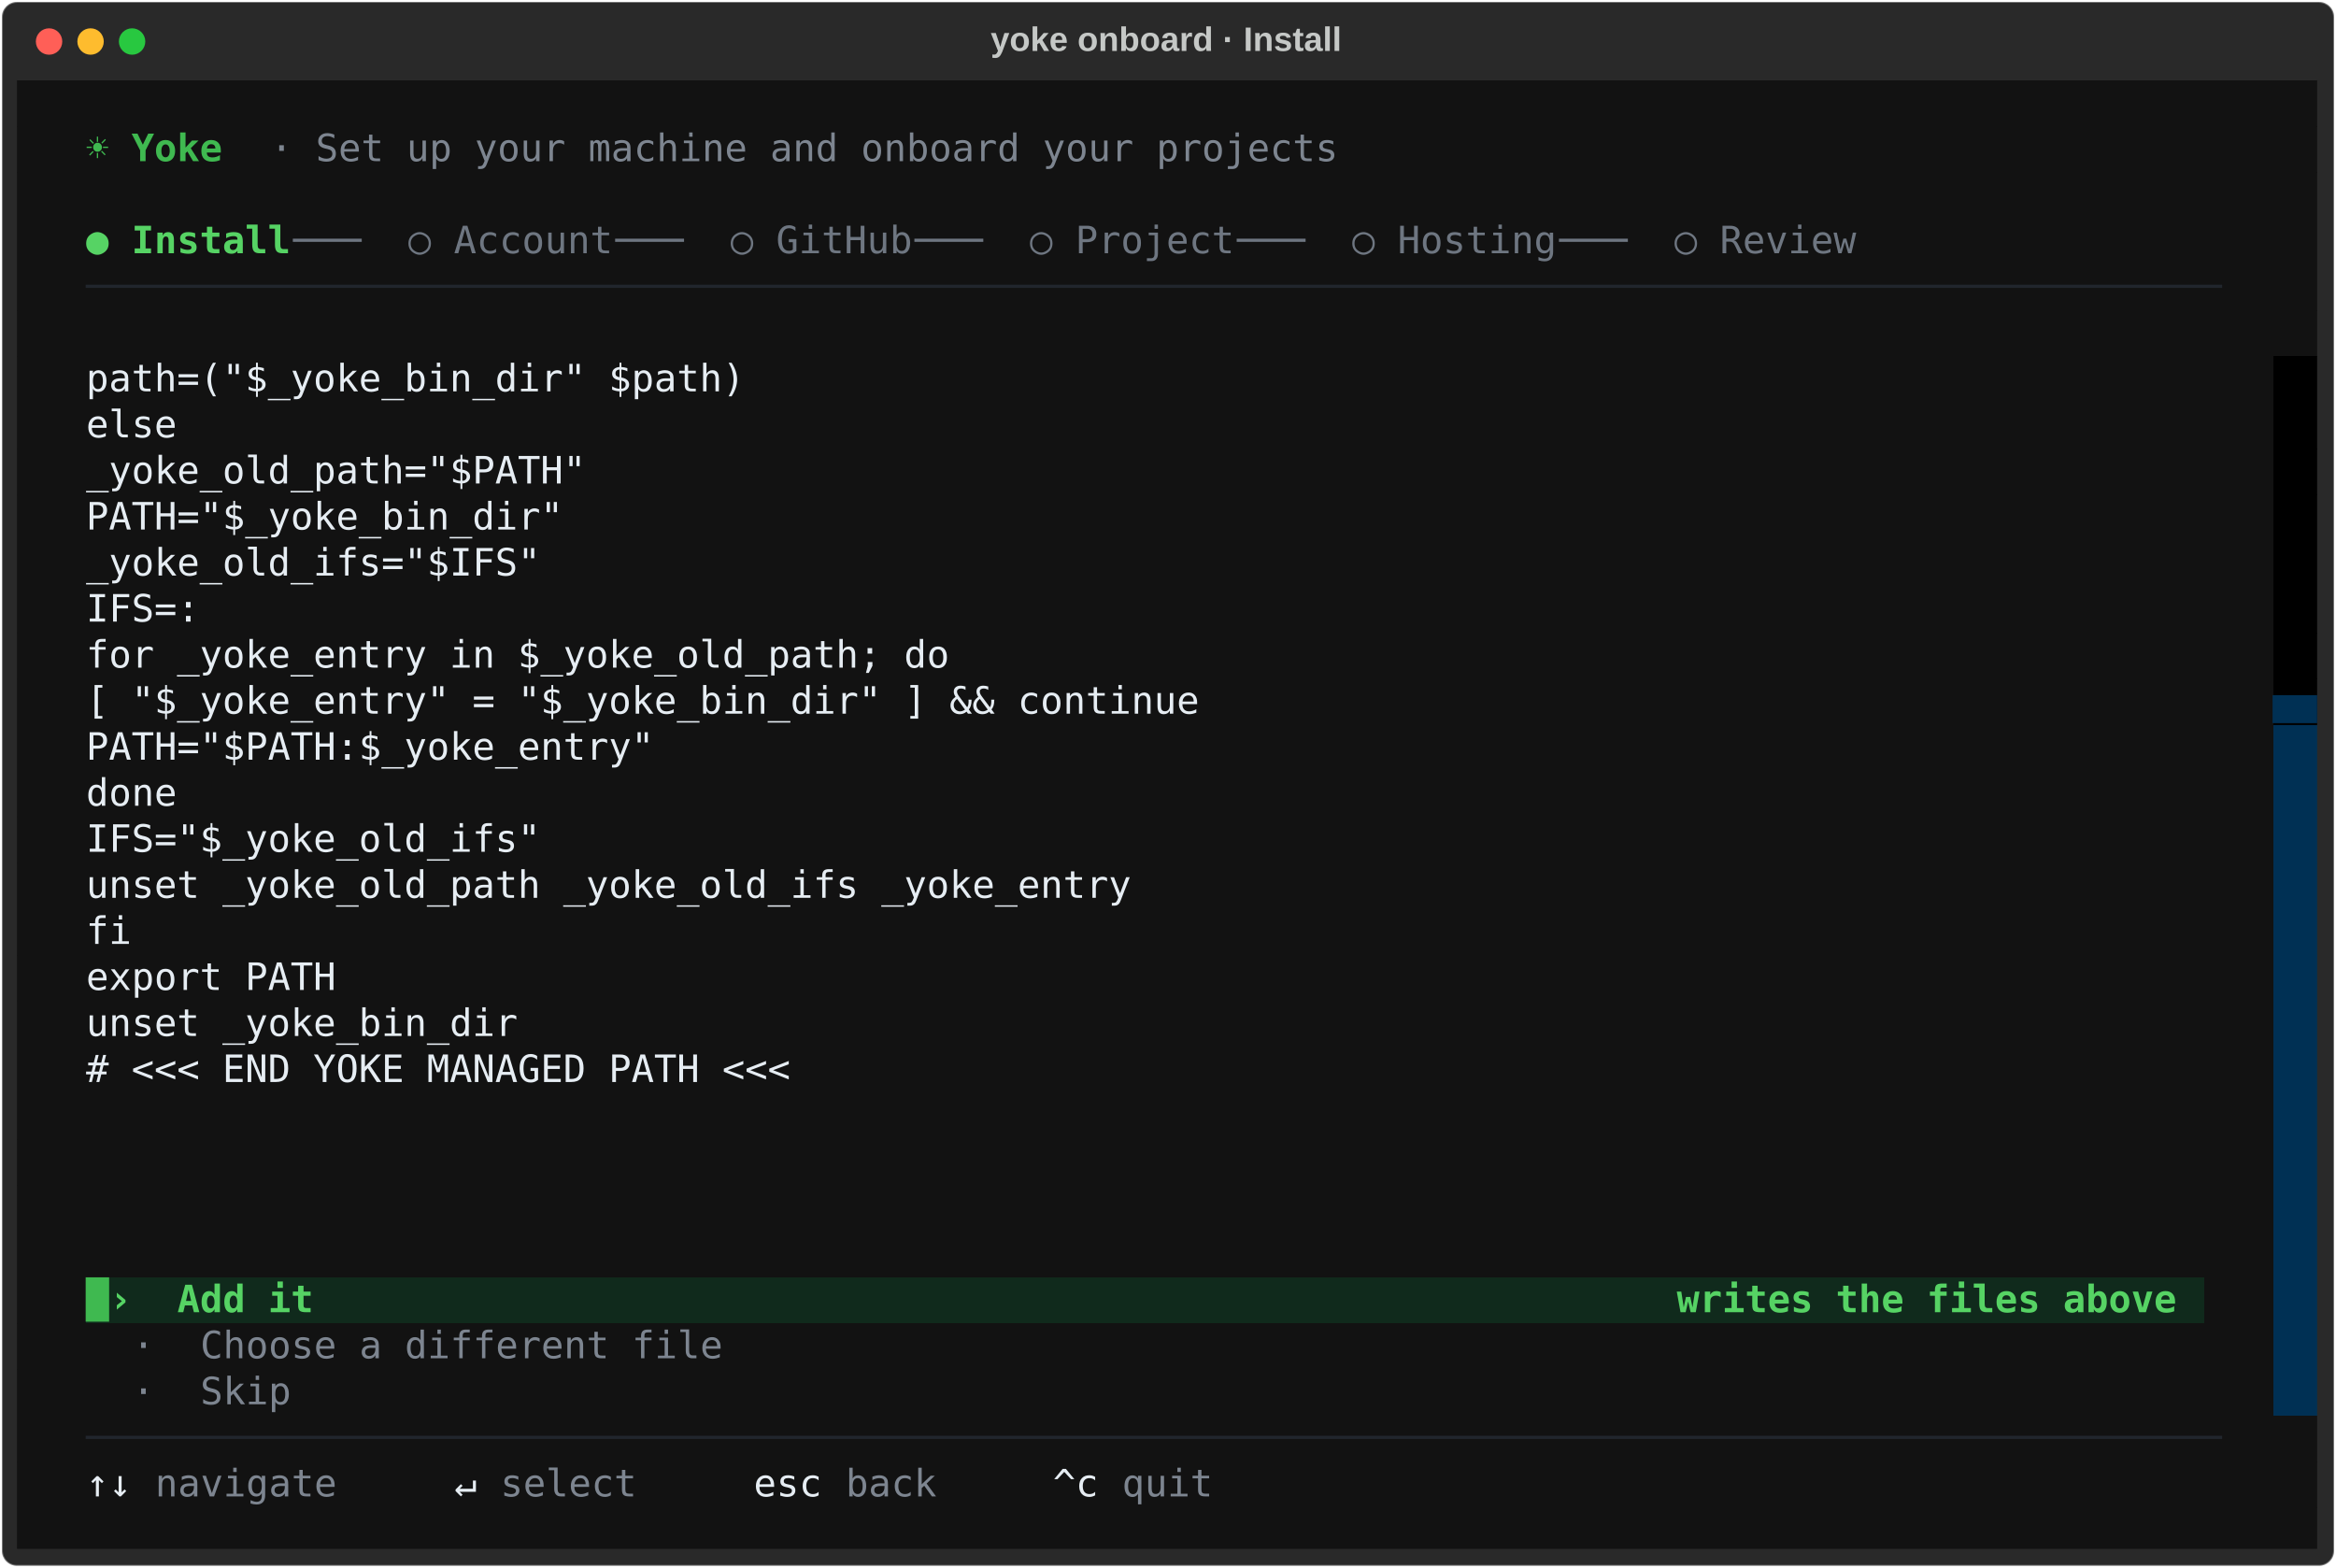
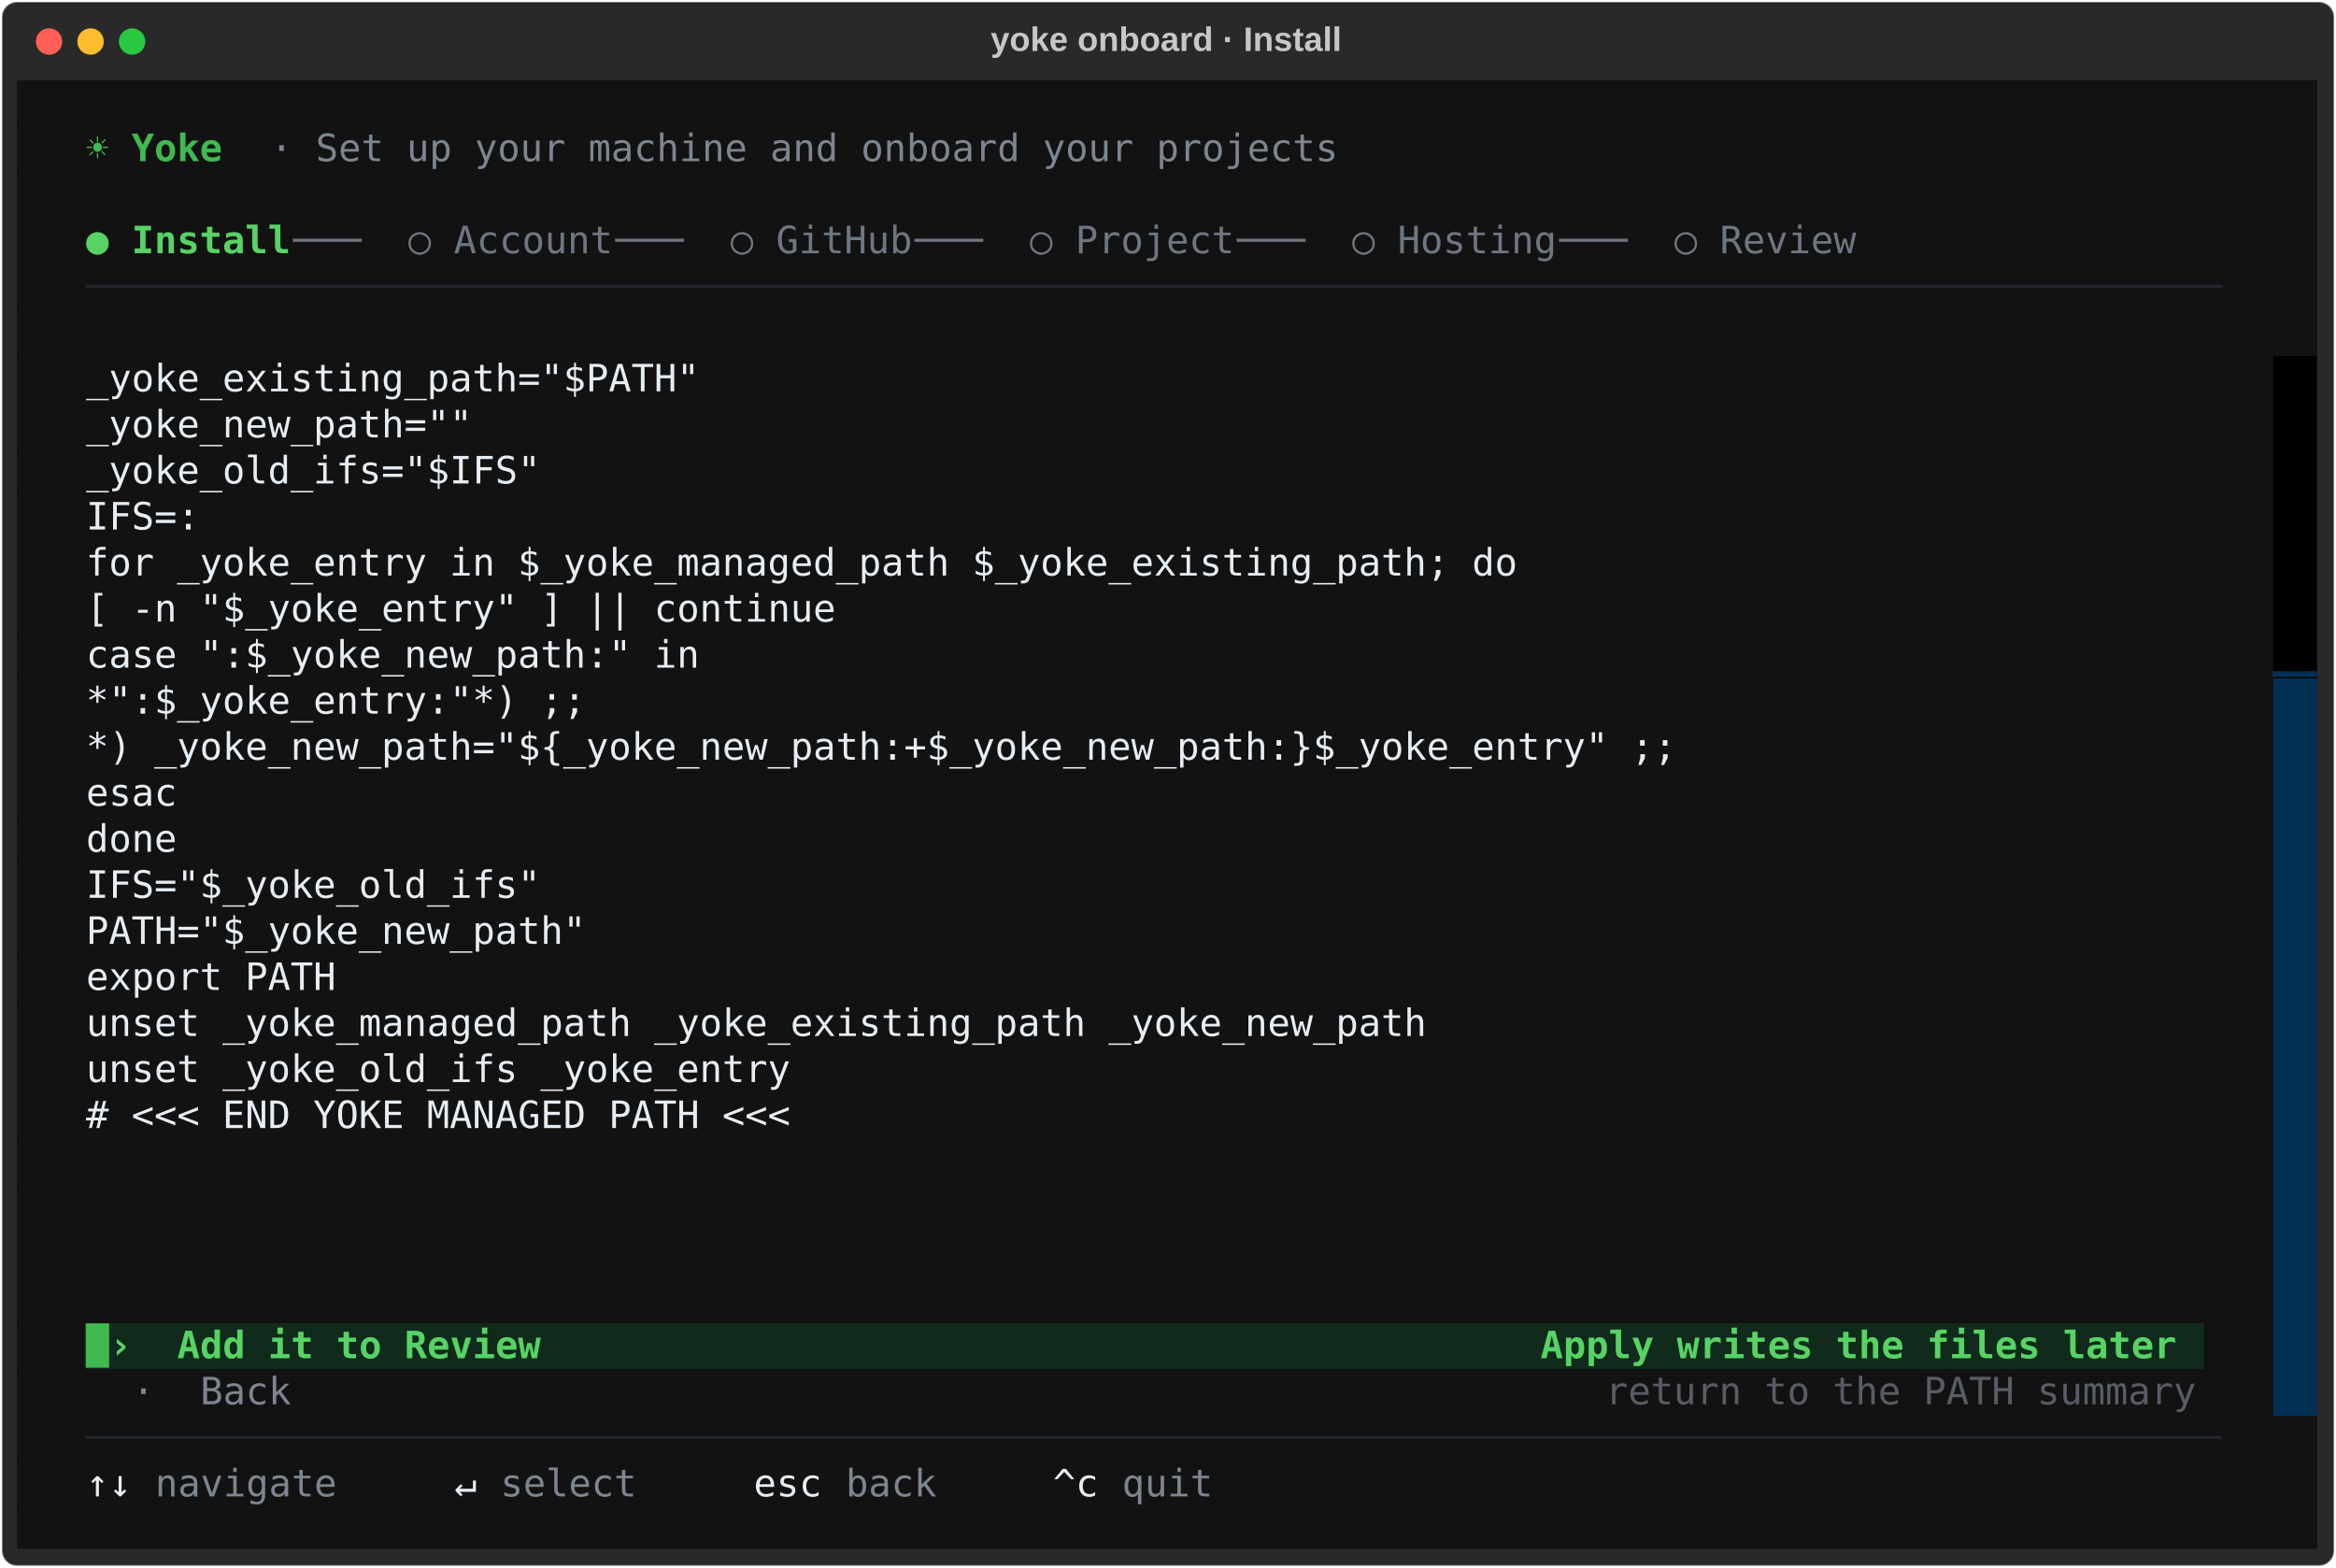
<svg xmlns="http://www.w3.org/2000/svg" class="rich-terminal" viewBox="0 0 1238 830.8">
  <style>

    @font-face {
        font-family: "Fira Code";
        src: local("FiraCode-Regular"),
                url("https://cdnjs.cloudflare.com/ajax/libs/firacode/{{VERSION}}/woff2/FiraCode-Regular.woff2") format("woff2"),
                url("https://cdnjs.cloudflare.com/ajax/libs/firacode/{{VERSION}}/woff/FiraCode-Regular.woff") format("woff");
        font-style: normal;
        font-weight: 400;
    }
    @font-face {
        font-family: "Fira Code";
        src: local("FiraCode-Bold"),
                url("https://cdnjs.cloudflare.com/ajax/libs/firacode/{{VERSION}}/woff2/FiraCode-Bold.woff2") format("woff2"),
                url("https://cdnjs.cloudflare.com/ajax/libs/firacode/{{VERSION}}/woff/FiraCode-Bold.woff") format("woff");
        font-style: bold;
        font-weight: 700;
    }

    .terminal-YOKE-matrix {
        font-family: Fira Code, monospace;
        font-size: 20px;
        line-height: 24.4px;
        font-variant-east-asian: full-width;
    }

    .terminal-YOKE-title {
        font-size: 18px;
        font-weight: bold;
        font-family: arial;
    }

.terminal-YOKE-r2 { fill: #3fb950;font-weight: bold }
.terminal-YOKE-r3 { fill: #e6edf3 }
.terminal-YOKE-r4 { fill: #7d8590 }
.terminal-YOKE-r5 { fill: #56d364;font-weight: bold }
.terminal-YOKE-r6 { fill: #6e7681 }
.terminal-YOKE-r7 { fill: #21262d }
.terminal-YOKE-r8 { fill: #003054 }
.terminal-YOKE-r11 { fill: #3fb950 }
+ .terminal-YOKE-r13 { fill: #585d65 }
    </style>
  <defs>
    <clipPath id="terminal-YOKE-clip-terminal">
      <rect x="0" y="0" width="1219.0" height="779.8" />
    </clipPath>
    <clipPath id="terminal-YOKE-line-0">
      <rect x="0" y="1.5" width="1220" height="24.65" />
    </clipPath>
    <clipPath id="terminal-YOKE-line-1">
      <rect x="0" y="25.9" width="1220" height="24.65" />
    </clipPath>
    <clipPath id="terminal-YOKE-line-2">
      <rect x="0" y="50.3" width="1220" height="24.65" />
    </clipPath>
    <clipPath id="terminal-YOKE-line-3">
      <rect x="0" y="74.7" width="1220" height="24.65" />
    </clipPath>
    <clipPath id="terminal-YOKE-line-4">
      <rect x="0" y="99.1" width="1220" height="24.65" />
    </clipPath>
    <clipPath id="terminal-YOKE-line-5">
      <rect x="0" y="123.5" width="1220" height="24.65" />
    </clipPath>
    <clipPath id="terminal-YOKE-line-6">
      <rect x="0" y="147.9" width="1220" height="24.65" />
    </clipPath>
    <clipPath id="terminal-YOKE-line-7">
      <rect x="0" y="172.3" width="1220" height="24.65" />
    </clipPath>
    <clipPath id="terminal-YOKE-line-8">
      <rect x="0" y="196.7" width="1220" height="24.65" />
    </clipPath>
    <clipPath id="terminal-YOKE-line-9">
      <rect x="0" y="221.1" width="1220" height="24.65" />
    </clipPath>
    <clipPath id="terminal-YOKE-line-10">
      <rect x="0" y="245.5" width="1220" height="24.65" />
    </clipPath>
    <clipPath id="terminal-YOKE-line-11">
      <rect x="0" y="269.9" width="1220" height="24.65" />
    </clipPath>
    <clipPath id="terminal-YOKE-line-12">
      <rect x="0" y="294.3" width="1220" height="24.65" />
    </clipPath>
    <clipPath id="terminal-YOKE-line-13">
      <rect x="0" y="318.7" width="1220" height="24.65" />
    </clipPath>
    <clipPath id="terminal-YOKE-line-14">
      <rect x="0" y="343.1" width="1220" height="24.65" />
    </clipPath>
    <clipPath id="terminal-YOKE-line-15">
      <rect x="0" y="367.5" width="1220" height="24.65" />
    </clipPath>
    <clipPath id="terminal-YOKE-line-16">
      <rect x="0" y="391.9" width="1220" height="24.65" />
    </clipPath>
    <clipPath id="terminal-YOKE-line-17">
      <rect x="0" y="416.3" width="1220" height="24.65" />
    </clipPath>
    <clipPath id="terminal-YOKE-line-18">
      <rect x="0" y="440.7" width="1220" height="24.65" />
    </clipPath>
    <clipPath id="terminal-YOKE-line-19">
      <rect x="0" y="465.1" width="1220" height="24.65" />
    </clipPath>
    <clipPath id="terminal-YOKE-line-20">
      <rect x="0" y="489.5" width="1220" height="24.65" />
    </clipPath>
    <clipPath id="terminal-YOKE-line-21">
      <rect x="0" y="513.9" width="1220" height="24.65" />
    </clipPath>
    <clipPath id="terminal-YOKE-line-22">
      <rect x="0" y="538.3" width="1220" height="24.65" />
    </clipPath>
    <clipPath id="terminal-YOKE-line-23">
      <rect x="0" y="562.7" width="1220" height="24.65" />
    </clipPath>
    <clipPath id="terminal-YOKE-line-24">
      <rect x="0" y="587.1" width="1220" height="24.65" />
    </clipPath>
    <clipPath id="terminal-YOKE-line-25">
      <rect x="0" y="611.5" width="1220" height="24.65" />
    </clipPath>
    <clipPath id="terminal-YOKE-line-26">
      <rect x="0" y="635.9" width="1220" height="24.65" />
    </clipPath>
    <clipPath id="terminal-YOKE-line-27">
      <rect x="0" y="660.3" width="1220" height="24.65" />
    </clipPath>
    <clipPath id="terminal-YOKE-line-28">
      <rect x="0" y="684.7" width="1220" height="24.65" />
    </clipPath>
    <clipPath id="terminal-YOKE-line-29">
      <rect x="0" y="709.1" width="1220" height="24.65" />
    </clipPath>
    <clipPath id="terminal-YOKE-line-30">
      <rect x="0" y="733.5" width="1220" height="24.65" />
    </clipPath>
  </defs>
  <rect fill="#292929" stroke="rgba(255,255,255,0.35)" stroke-width="1" x="1" y="1" width="1236" height="828.8" rx="8" />
  <text class="terminal-YOKE-title" fill="#c5c8c6" text-anchor="middle" x="618" y="27">yoke onboard · Install</text>
  <g transform="translate(26,22)">
    <circle cx="0" cy="0" r="7" fill="#ff5f57" />
    <circle cx="22" cy="0" r="7" fill="#febc2e" />
    <circle cx="44" cy="0" r="7" fill="#28c840" />
  </g>
  <g transform="translate(9, 41)" clip-path="url(#terminal-YOKE-clip-terminal)">
    <rect fill="#121212" x="0" y="1.5" width="1220" height="24.65" shape-rendering="crispEdges" />
    <rect fill="#121212" x="0" y="25.9" width="36.6" height="24.65" shape-rendering="crispEdges" />
    <rect fill="#121212" x="36.6" y="25.9" width="73.2" height="24.65" shape-rendering="crispEdges" />
    <rect fill="#121212" x="109.8" y="25.9" width="24.4" height="24.65" shape-rendering="crispEdges" />
    <rect fill="#121212" x="134.2" y="25.9" width="573.4" height="24.65" shape-rendering="crispEdges" />
    <rect fill="#121212" x="707.6" y="25.9" width="512.4" height="24.65" shape-rendering="crispEdges" />
    <rect fill="#121212" x="0" y="50.3" width="1220" height="24.65" shape-rendering="crispEdges" />
    <rect fill="#121212" x="0" y="74.7" width="36.6" height="24.65" shape-rendering="crispEdges" />
    <rect fill="#121212" x="36.6" y="74.7" width="109.8" height="24.65" shape-rendering="crispEdges" />
    <rect fill="#121212" x="146.4" y="74.7" width="61" height="24.65" shape-rendering="crispEdges" />
    <rect fill="#121212" x="207.4" y="74.7" width="109.8" height="24.65" shape-rendering="crispEdges" />
    <rect fill="#121212" x="317.2" y="74.7" width="61" height="24.65" shape-rendering="crispEdges" />
    <rect fill="#121212" x="378.2" y="74.7" width="97.6" height="24.65" shape-rendering="crispEdges" />
    <rect fill="#121212" x="475.8" y="74.7" width="61" height="24.65" shape-rendering="crispEdges" />
    <rect fill="#121212" x="536.8" y="74.7" width="109.8" height="24.65" shape-rendering="crispEdges" />
    <rect fill="#121212" x="646.6" y="74.7" width="61" height="24.65" shape-rendering="crispEdges" />
    <rect fill="#121212" x="707.6" y="74.7" width="109.8" height="24.65" shape-rendering="crispEdges" />
    <rect fill="#121212" x="817.4" y="74.7" width="61" height="24.65" shape-rendering="crispEdges" />
    <rect fill="#121212" x="878.4" y="74.7" width="97.6" height="24.65" shape-rendering="crispEdges" />
    <rect fill="#121212" x="976" y="74.7" width="244" height="24.65" shape-rendering="crispEdges" />
    <rect fill="#121212" x="0" y="99.1" width="36.6" height="24.65" shape-rendering="crispEdges" />
    <rect fill="#121212" x="36.6" y="99.1" width="1146.8" height="24.65" shape-rendering="crispEdges" />
    <rect fill="#121212" x="1183.4" y="99.1" width="36.6" height="24.65" shape-rendering="crispEdges" />
    <rect fill="#121212" x="0" y="123.5" width="1220" height="24.65" shape-rendering="crispEdges" />
    <rect fill="#121212" x="0" y="147.9" width="36.6" height="24.65" shape-rendering="crispEdges" />
-     <rect fill="#121212" x="36.6" y="147.9" width="402.6" height="24.65" shape-rendering="crispEdges" />
-     <rect fill="#121212" x="439.2" y="147.9" width="756.4" height="24.65" shape-rendering="crispEdges" />
+     <rect fill="#121212" x="36.6" y="147.9" width="353.8" height="24.65" shape-rendering="crispEdges" />
+     <rect fill="#121212" x="390.4" y="147.9" width="805.2" height="24.65" shape-rendering="crispEdges" />
    <rect fill="#000000" x="1195.6" y="147.9" width="24.4" height="24.65" shape-rendering="crispEdges" />
    <rect fill="#121212" x="0" y="172.3" width="36.6" height="24.65" shape-rendering="crispEdges" />
-     <rect fill="#121212" x="36.6" y="172.3" width="73.2" height="24.65" shape-rendering="crispEdges" />
-     <rect fill="#121212" x="109.8" y="172.3" width="1085.8" height="24.65" shape-rendering="crispEdges" />
+     <rect fill="#121212" x="36.6" y="172.3" width="231.8" height="24.65" shape-rendering="crispEdges" />
+     <rect fill="#121212" x="268.4" y="172.3" width="927.2" height="24.65" shape-rendering="crispEdges" />
    <rect fill="#000000" x="1195.6" y="172.3" width="24.4" height="24.65" shape-rendering="crispEdges" />
    <rect fill="#121212" x="0" y="196.7" width="36.6" height="24.65" shape-rendering="crispEdges" />
-     <rect fill="#121212" x="36.6" y="196.7" width="317.2" height="24.65" shape-rendering="crispEdges" />
-     <rect fill="#121212" x="353.8" y="196.7" width="841.8" height="24.65" shape-rendering="crispEdges" />
+     <rect fill="#121212" x="36.6" y="196.7" width="268.4" height="24.65" shape-rendering="crispEdges" />
+     <rect fill="#121212" x="305" y="196.7" width="890.6" height="24.65" shape-rendering="crispEdges" />
    <rect fill="#000000" x="1195.6" y="196.7" width="24.4" height="24.65" shape-rendering="crispEdges" />
    <rect fill="#121212" x="0" y="221.1" width="36.6" height="24.65" shape-rendering="crispEdges" />
-     <rect fill="#121212" x="36.6" y="221.1" width="305" height="24.65" shape-rendering="crispEdges" />
-     <rect fill="#121212" x="341.6" y="221.1" width="854" height="24.65" shape-rendering="crispEdges" />
+     <rect fill="#121212" x="36.6" y="221.1" width="85.4" height="24.65" shape-rendering="crispEdges" />
+     <rect fill="#121212" x="122" y="221.1" width="1073.6" height="24.65" shape-rendering="crispEdges" />
    <rect fill="#000000" x="1195.6" y="221.1" width="24.4" height="24.65" shape-rendering="crispEdges" />
    <rect fill="#121212" x="0" y="245.5" width="36.6" height="24.65" shape-rendering="crispEdges" />
-     <rect fill="#121212" x="36.6" y="245.5" width="292.8" height="24.65" shape-rendering="crispEdges" />
-     <rect fill="#121212" x="329.4" y="245.5" width="866.2" height="24.65" shape-rendering="crispEdges" />
+     <rect fill="#121212" x="36.6" y="245.5" width="793" height="24.65" shape-rendering="crispEdges" />
+     <rect fill="#121212" x="829.6" y="245.5" width="366" height="24.65" shape-rendering="crispEdges" />
    <rect fill="#000000" x="1195.6" y="245.5" width="24.4" height="24.65" shape-rendering="crispEdges" />
    <rect fill="#121212" x="0" y="269.9" width="36.6" height="24.65" shape-rendering="crispEdges" />
-     <rect fill="#121212" x="36.6" y="269.9" width="109.8" height="24.65" shape-rendering="crispEdges" />
-     <rect fill="#121212" x="146.4" y="269.9" width="1049.2" height="24.65" shape-rendering="crispEdges" />
+     <rect fill="#121212" x="36.6" y="269.9" width="451.4" height="24.65" shape-rendering="crispEdges" />
+     <rect fill="#121212" x="488" y="269.9" width="707.6" height="24.65" shape-rendering="crispEdges" />
    <rect fill="#000000" x="1195.6" y="269.9" width="24.4" height="24.65" shape-rendering="crispEdges" />
    <rect fill="#121212" x="0" y="294.3" width="36.6" height="24.65" shape-rendering="crispEdges" />
-     <rect fill="#121212" x="36.6" y="294.3" width="512.4" height="24.65" shape-rendering="crispEdges" />
-     <rect fill="#121212" x="549" y="294.3" width="646.6" height="24.65" shape-rendering="crispEdges" />
+     <rect fill="#121212" x="36.6" y="294.3" width="378.2" height="24.65" shape-rendering="crispEdges" />
+     <rect fill="#121212" x="414.8" y="294.3" width="780.8" height="24.65" shape-rendering="crispEdges" />
    <rect fill="#000000" x="1195.6" y="294.3" width="24.4" height="24.65" shape-rendering="crispEdges" />
    <rect fill="#121212" x="0" y="318.7" width="36.6" height="24.65" shape-rendering="crispEdges" />
-     <rect fill="#121212" x="36.6" y="318.7" width="671" height="24.65" shape-rendering="crispEdges" />
-     <rect fill="#121212" x="707.6" y="318.7" width="488" height="24.65" shape-rendering="crispEdges" />
-     <rect fill="#000000" x="1195.6" y="318.7" width="24.4" height="24.65" shape-rendering="crispEdges" />
+     <rect fill="#121212" x="36.6" y="318.7" width="341.6" height="24.65" shape-rendering="crispEdges" />
+     <rect fill="#121212" x="378.2" y="318.7" width="817.4" height="24.65" shape-rendering="crispEdges" />
+     <rect fill="#003054" x="1195.6" y="318.7" width="24.4" height="24.65" shape-rendering="crispEdges" />
    <rect fill="#121212" x="0" y="343.1" width="36.6" height="24.65" shape-rendering="crispEdges" />
-     <rect fill="#121212" x="36.6" y="343.1" width="378.2" height="24.65" shape-rendering="crispEdges" />
-     <rect fill="#121212" x="414.8" y="343.1" width="780.8" height="24.65" shape-rendering="crispEdges" />
+     <rect fill="#121212" x="36.6" y="343.1" width="927.2" height="24.65" shape-rendering="crispEdges" />
+     <rect fill="#121212" x="963.8" y="343.1" width="231.8" height="24.65" shape-rendering="crispEdges" />
    <rect fill="#003054" x="1195.6" y="343.1" width="24.4" height="24.65" shape-rendering="crispEdges" />
    <rect fill="#121212" x="0" y="367.5" width="36.6" height="24.65" shape-rendering="crispEdges" />
    <rect fill="#121212" x="36.6" y="367.5" width="97.6" height="24.65" shape-rendering="crispEdges" />
    <rect fill="#121212" x="134.2" y="367.5" width="1061.4" height="24.65" shape-rendering="crispEdges" />
    <rect fill="#003054" x="1195.6" y="367.5" width="24.4" height="24.65" shape-rendering="crispEdges" />
    <rect fill="#121212" x="0" y="391.9" width="36.6" height="24.65" shape-rendering="crispEdges" />
-     <rect fill="#121212" x="36.6" y="391.9" width="292.8" height="24.65" shape-rendering="crispEdges" />
-     <rect fill="#121212" x="329.4" y="391.9" width="866.2" height="24.65" shape-rendering="crispEdges" />
+     <rect fill="#121212" x="36.6" y="391.9" width="73.2" height="24.65" shape-rendering="crispEdges" />
+     <rect fill="#121212" x="109.8" y="391.9" width="1085.8" height="24.65" shape-rendering="crispEdges" />
    <rect fill="#003054" x="1195.6" y="391.9" width="24.4" height="24.65" shape-rendering="crispEdges" />
    <rect fill="#121212" x="0" y="416.3" width="36.6" height="24.65" shape-rendering="crispEdges" />
-     <rect fill="#121212" x="36.6" y="416.3" width="610" height="24.65" shape-rendering="crispEdges" />
-     <rect fill="#121212" x="646.6" y="416.3" width="549" height="24.65" shape-rendering="crispEdges" />
+     <rect fill="#121212" x="36.6" y="416.3" width="268.4" height="24.65" shape-rendering="crispEdges" />
+     <rect fill="#121212" x="305" y="416.3" width="890.6" height="24.65" shape-rendering="crispEdges" />
    <rect fill="#003054" x="1195.6" y="416.3" width="24.4" height="24.65" shape-rendering="crispEdges" />
    <rect fill="#121212" x="0" y="440.7" width="36.6" height="24.65" shape-rendering="crispEdges" />
-     <rect fill="#121212" x="36.6" y="440.7" width="48.8" height="24.65" shape-rendering="crispEdges" />
-     <rect fill="#121212" x="85.4" y="440.7" width="1110.2" height="24.65" shape-rendering="crispEdges" />
+     <rect fill="#121212" x="36.6" y="440.7" width="292.8" height="24.65" shape-rendering="crispEdges" />
+     <rect fill="#121212" x="329.4" y="440.7" width="866.2" height="24.65" shape-rendering="crispEdges" />
    <rect fill="#003054" x="1195.6" y="440.7" width="24.4" height="24.65" shape-rendering="crispEdges" />
    <rect fill="#121212" x="0" y="465.1" width="36.6" height="24.65" shape-rendering="crispEdges" />
    <rect fill="#121212" x="36.6" y="465.1" width="158.6" height="24.65" shape-rendering="crispEdges" />
    <rect fill="#121212" x="195.2" y="465.1" width="1000.4" height="24.65" shape-rendering="crispEdges" />
    <rect fill="#003054" x="1195.6" y="465.1" width="24.4" height="24.65" shape-rendering="crispEdges" />
    <rect fill="#121212" x="0" y="489.5" width="36.6" height="24.65" shape-rendering="crispEdges" />
-     <rect fill="#121212" x="36.6" y="489.5" width="256.2" height="24.65" shape-rendering="crispEdges" />
-     <rect fill="#121212" x="292.8" y="489.5" width="902.8" height="24.65" shape-rendering="crispEdges" />
+     <rect fill="#121212" x="36.6" y="489.5" width="744.2" height="24.65" shape-rendering="crispEdges" />
+     <rect fill="#121212" x="780.8" y="489.5" width="414.8" height="24.65" shape-rendering="crispEdges" />
    <rect fill="#003054" x="1195.6" y="489.5" width="24.4" height="24.65" shape-rendering="crispEdges" />
    <rect fill="#121212" x="0" y="513.9" width="36.6" height="24.65" shape-rendering="crispEdges" />
    <rect fill="#121212" x="36.6" y="513.9" width="402.6" height="24.65" shape-rendering="crispEdges" />
    <rect fill="#121212" x="439.2" y="513.9" width="756.4" height="24.65" shape-rendering="crispEdges" />
    <rect fill="#003054" x="1195.6" y="513.9" width="24.4" height="24.65" shape-rendering="crispEdges" />
    <rect fill="#121212" x="0" y="538.3" width="36.6" height="24.65" shape-rendering="crispEdges" />
-     <rect fill="#121212" x="36.6" y="538.3" width="0" height="24.65" shape-rendering="crispEdges" />
-     <rect fill="#121212" x="36.6" y="538.3" width="1159" height="24.65" shape-rendering="crispEdges" />
+     <rect fill="#121212" x="36.6" y="538.3" width="402.6" height="24.65" shape-rendering="crispEdges" />
+     <rect fill="#121212" x="439.2" y="538.3" width="756.4" height="24.65" shape-rendering="crispEdges" />
    <rect fill="#003054" x="1195.6" y="538.3" width="24.4" height="24.65" shape-rendering="crispEdges" />
    <rect fill="#121212" x="0" y="562.7" width="36.6" height="24.65" shape-rendering="crispEdges" />
    <rect fill="#121212" x="36.6" y="562.7" width="0" height="24.65" shape-rendering="crispEdges" />
    <rect fill="#121212" x="36.6" y="562.7" width="1159" height="24.65" shape-rendering="crispEdges" />
    <rect fill="#003054" x="1195.6" y="562.7" width="24.4" height="24.65" shape-rendering="crispEdges" />
    <rect fill="#121212" x="0" y="587.1" width="36.6" height="24.65" shape-rendering="crispEdges" />
    <rect fill="#121212" x="36.6" y="587.1" width="0" height="24.65" shape-rendering="crispEdges" />
-     <rect fill="#121212" x="36.6" y="587.1" width="1122.4" height="24.65" shape-rendering="crispEdges" />
-     <rect fill="#121212" x="1159" y="587.1" width="36.6" height="24.65" shape-rendering="crispEdges" />
+     <rect fill="#121212" x="36.6" y="587.1" width="1159" height="24.65" shape-rendering="crispEdges" />
    <rect fill="#003054" x="1195.6" y="587.1" width="24.4" height="24.65" shape-rendering="crispEdges" />
    <rect fill="#121212" x="0" y="611.5" width="36.6" height="24.65" shape-rendering="crispEdges" />
    <rect fill="#121212" x="36.6" y="611.5" width="0" height="24.65" shape-rendering="crispEdges" />
-     <rect fill="#121212" x="36.6" y="611.5" width="1159" height="24.65" shape-rendering="crispEdges" />
+     <rect fill="#121212" x="36.6" y="611.5" width="1122.4" height="24.65" shape-rendering="crispEdges" />
+     <rect fill="#121212" x="1159" y="611.5" width="36.6" height="24.65" shape-rendering="crispEdges" />
    <rect fill="#003054" x="1195.6" y="611.5" width="24.4" height="24.65" shape-rendering="crispEdges" />
    <rect fill="#121212" x="0" y="635.9" width="36.6" height="24.65" shape-rendering="crispEdges" />
-     <rect fill="#102a1c" x="36.6" y="635.9" width="12.2" height="24.65" shape-rendering="crispEdges" />
-     <rect fill="#102a1c" x="48.8" y="635.9" width="1110.2" height="24.65" shape-rendering="crispEdges" />
-     <rect fill="#121212" x="1159" y="635.9" width="36.6" height="24.65" shape-rendering="crispEdges" />
+     <rect fill="#121212" x="36.6" y="635.9" width="0" height="24.65" shape-rendering="crispEdges" />
+     <rect fill="#121212" x="36.6" y="635.9" width="1159" height="24.65" shape-rendering="crispEdges" />
    <rect fill="#003054" x="1195.6" y="635.9" width="24.4" height="24.65" shape-rendering="crispEdges" />
    <rect fill="#121212" x="0" y="660.3" width="36.6" height="24.65" shape-rendering="crispEdges" />
-     <rect fill="#121212" x="36.6" y="660.3" width="12.2" height="24.65" shape-rendering="crispEdges" />
-     <rect fill="#121212" x="48.8" y="660.3" width="12.2" height="24.65" shape-rendering="crispEdges" />
-     <rect fill="#121212" x="61" y="660.3" width="1098" height="24.65" shape-rendering="crispEdges" />
+     <rect fill="#102a1c" x="36.6" y="660.3" width="12.2" height="24.65" shape-rendering="crispEdges" />
+     <rect fill="#102a1c" x="48.8" y="660.3" width="1110.2" height="24.65" shape-rendering="crispEdges" />
    <rect fill="#121212" x="1159" y="660.3" width="36.6" height="24.65" shape-rendering="crispEdges" />
    <rect fill="#003054" x="1195.6" y="660.3" width="24.4" height="24.65" shape-rendering="crispEdges" />
    <rect fill="#121212" x="0" y="684.7" width="36.6" height="24.65" shape-rendering="crispEdges" />
    <rect fill="#121212" x="36.6" y="684.7" width="12.2" height="24.65" shape-rendering="crispEdges" />
    <rect fill="#121212" x="48.8" y="684.7" width="12.2" height="24.65" shape-rendering="crispEdges" />
-     <rect fill="#121212" x="61" y="684.7" width="1098" height="24.65" shape-rendering="crispEdges" />
+     <rect fill="#121212" x="61" y="684.7" width="780.8" height="24.65" shape-rendering="crispEdges" />
+     <rect fill="#121212" x="841.8" y="684.7" width="317.2" height="24.65" shape-rendering="crispEdges" />
    <rect fill="#121212" x="1159" y="684.7" width="36.6" height="24.65" shape-rendering="crispEdges" />
    <rect fill="#003054" x="1195.6" y="684.7" width="24.4" height="24.65" shape-rendering="crispEdges" />
    <rect fill="#121212" x="0" y="709.1" width="36.6" height="24.65" shape-rendering="crispEdges" />
    <rect fill="#121212" x="36.6" y="709.1" width="1146.8" height="24.65" shape-rendering="crispEdges" />
    <rect fill="#121212" x="1183.4" y="709.1" width="36.6" height="24.65" shape-rendering="crispEdges" />
    <rect fill="#121212" x="0" y="733.5" width="36.6" height="24.65" shape-rendering="crispEdges" />
    <rect fill="#121212" x="36.6" y="733.5" width="24.4" height="24.65" shape-rendering="crispEdges" />
    <rect fill="#121212" x="61" y="733.5" width="12.2" height="24.65" shape-rendering="crispEdges" />
    <rect fill="#121212" x="73.2" y="733.5" width="97.6" height="24.65" shape-rendering="crispEdges" />
    <rect fill="#121212" x="170.8" y="733.5" width="61" height="24.65" shape-rendering="crispEdges" />
    <rect fill="#121212" x="231.8" y="733.5" width="12.2" height="24.65" shape-rendering="crispEdges" />
    <rect fill="#121212" x="244" y="733.5" width="12.2" height="24.65" shape-rendering="crispEdges" />
    <rect fill="#121212" x="256.2" y="733.5" width="73.2" height="24.65" shape-rendering="crispEdges" />
    <rect fill="#121212" x="329.4" y="733.5" width="61" height="24.65" shape-rendering="crispEdges" />
    <rect fill="#121212" x="390.4" y="733.5" width="36.6" height="24.65" shape-rendering="crispEdges" />
    <rect fill="#121212" x="427" y="733.5" width="12.2" height="24.65" shape-rendering="crispEdges" />
    <rect fill="#121212" x="439.2" y="733.5" width="48.8" height="24.65" shape-rendering="crispEdges" />
    <rect fill="#121212" x="488" y="733.5" width="61" height="24.65" shape-rendering="crispEdges" />
    <rect fill="#121212" x="549" y="733.5" width="24.4" height="24.65" shape-rendering="crispEdges" />
    <rect fill="#121212" x="573.4" y="733.5" width="12.2" height="24.65" shape-rendering="crispEdges" />
    <rect fill="#121212" x="585.6" y="733.5" width="48.8" height="24.65" shape-rendering="crispEdges" />
    <rect fill="#121212" x="634.4" y="733.5" width="585.6" height="24.65" shape-rendering="crispEdges" />
    <rect fill="#121212" x="0" y="757.9" width="1220" height="24.65" shape-rendering="crispEdges" />
    <g class="terminal-YOKE-matrix">
      <text class="terminal-YOKE-r2" x="36.6" y="44.4" textLength="73.2" clip-path="url(#terminal-YOKE-line-1)">☀ Yoke</text>
      <text class="terminal-YOKE-r4" x="134.2" y="44.4" textLength="573.4" clip-path="url(#terminal-YOKE-line-1)">· Set up your machine and onboard your projects</text>
      <text class="terminal-YOKE-r5" x="36.6" y="93.2" textLength="109.8" clip-path="url(#terminal-YOKE-line-3)">● Install</text>
      <text class="terminal-YOKE-r6" x="146.4" y="93.2" textLength="61" clip-path="url(#terminal-YOKE-line-3)"> ─── </text>
      <text class="terminal-YOKE-r6" x="207.4" y="93.2" textLength="109.8" clip-path="url(#terminal-YOKE-line-3)">○ Account</text>
      <text class="terminal-YOKE-r6" x="317.2" y="93.2" textLength="61" clip-path="url(#terminal-YOKE-line-3)"> ─── </text>
      <text class="terminal-YOKE-r6" x="378.2" y="93.2" textLength="97.6" clip-path="url(#terminal-YOKE-line-3)">○ GitHub</text>
      <text class="terminal-YOKE-r6" x="475.8" y="93.2" textLength="61" clip-path="url(#terminal-YOKE-line-3)"> ─── </text>
      <text class="terminal-YOKE-r6" x="536.8" y="93.2" textLength="109.8" clip-path="url(#terminal-YOKE-line-3)">○ Project</text>
      <text class="terminal-YOKE-r6" x="646.6" y="93.2" textLength="61" clip-path="url(#terminal-YOKE-line-3)"> ─── </text>
      <text class="terminal-YOKE-r6" x="707.6" y="93.2" textLength="109.8" clip-path="url(#terminal-YOKE-line-3)">○ Hosting</text>
      <text class="terminal-YOKE-r6" x="817.4" y="93.2" textLength="61" clip-path="url(#terminal-YOKE-line-3)"> ─── </text>
      <text class="terminal-YOKE-r6" x="878.4" y="93.2" textLength="97.6" clip-path="url(#terminal-YOKE-line-3)">○ Review</text>
      <text class="terminal-YOKE-r7" x="36.6" y="117.6" textLength="1146.8" clip-path="url(#terminal-YOKE-line-4)">──────────────────────────────────────────────────────────────────────────────────────────────</text>
-       <text class="terminal-YOKE-r3" x="36.6" y="166.4" textLength="402.6" clip-path="url(#terminal-YOKE-line-6)">    path=("$_yoke_bin_dir" $path)</text>
-       <text class="terminal-YOKE-r3" x="36.6" y="190.8" textLength="73.2" clip-path="url(#terminal-YOKE-line-7)">  else</text>
-       <text class="terminal-YOKE-r3" x="36.6" y="215.2" textLength="317.2" clip-path="url(#terminal-YOKE-line-8)">    _yoke_old_path="$PATH"</text>
-       <text class="terminal-YOKE-r3" x="36.6" y="239.6" textLength="305" clip-path="url(#terminal-YOKE-line-9)">    PATH="$_yoke_bin_dir"</text>
-       <text class="terminal-YOKE-r3" x="36.6" y="264" textLength="292.8" clip-path="url(#terminal-YOKE-line-10)">    _yoke_old_ifs="$IFS"</text>
-       <text class="terminal-YOKE-r3" x="36.6" y="288.4" textLength="109.8" clip-path="url(#terminal-YOKE-line-11)">    IFS=:</text>
-       <text class="terminal-YOKE-r3" x="36.6" y="312.8" textLength="512.4" clip-path="url(#terminal-YOKE-line-12)">    for _yoke_entry in $_yoke_old_path; do</text>
-       <text class="terminal-YOKE-r3" x="36.6" y="337.2" textLength="671" clip-path="url(#terminal-YOKE-line-13)">      [ "$_yoke_entry" = "$_yoke_bin_dir" ] &amp;&amp; continue</text>
-       <text class="terminal-YOKE-r8" x="1195.6" y="337.2" textLength="24.4" clip-path="url(#terminal-YOKE-line-13)">▅▅</text>
-       <text class="terminal-YOKE-r3" x="36.6" y="361.6" textLength="378.2" clip-path="url(#terminal-YOKE-line-14)">      PATH="$PATH:$_yoke_entry"</text>
-       <text class="terminal-YOKE-r3" x="36.6" y="386" textLength="97.6" clip-path="url(#terminal-YOKE-line-15)">    done</text>
-       <text class="terminal-YOKE-r3" x="36.6" y="410.4" textLength="292.8" clip-path="url(#terminal-YOKE-line-16)">    IFS="$_yoke_old_ifs"</text>
-       <text class="terminal-YOKE-r3" x="36.6" y="434.8" textLength="610" clip-path="url(#terminal-YOKE-line-17)">    unset _yoke_old_path _yoke_old_ifs _yoke_entry</text>
-       <text class="terminal-YOKE-r3" x="36.6" y="459.2" textLength="48.8" clip-path="url(#terminal-YOKE-line-18)">  fi</text>
+       <text class="terminal-YOKE-r3" x="36.6" y="166.4" textLength="353.8" clip-path="url(#terminal-YOKE-line-6)">  _yoke_existing_path="$PATH"</text>
+       <text class="terminal-YOKE-r3" x="36.6" y="190.8" textLength="231.8" clip-path="url(#terminal-YOKE-line-7)">  _yoke_new_path=""</text>
+       <text class="terminal-YOKE-r3" x="36.6" y="215.2" textLength="268.4" clip-path="url(#terminal-YOKE-line-8)">  _yoke_old_ifs="$IFS"</text>
+       <text class="terminal-YOKE-r3" x="36.6" y="239.6" textLength="85.4" clip-path="url(#terminal-YOKE-line-9)">  IFS=:</text>
+       <text class="terminal-YOKE-r3" x="36.6" y="264" textLength="793" clip-path="url(#terminal-YOKE-line-10)">  for _yoke_entry in $_yoke_managed_path $_yoke_existing_path; do</text>
+       <text class="terminal-YOKE-r3" x="36.6" y="288.4" textLength="451.4" clip-path="url(#terminal-YOKE-line-11)">    [ -n "$_yoke_entry" ] || continue</text>
+       <text class="terminal-YOKE-r3" x="36.6" y="312.8" textLength="378.2" clip-path="url(#terminal-YOKE-line-12)">    case ":$_yoke_new_path:" in</text>
+       <text class="terminal-YOKE-r8" x="1195.6" y="312.8" textLength="24.4" clip-path="url(#terminal-YOKE-line-12)">▁▁</text>
+       <text class="terminal-YOKE-r3" x="36.6" y="337.2" textLength="341.6" clip-path="url(#terminal-YOKE-line-13)">      *":$_yoke_entry:"*) ;;</text>
+       <text class="terminal-YOKE-r3" x="36.6" y="361.6" textLength="927.2" clip-path="url(#terminal-YOKE-line-14)">      *) _yoke_new_path="${_yoke_new_path:+$_yoke_new_path:}$_yoke_entry" ;;</text>
+       <text class="terminal-YOKE-r3" x="36.6" y="386" textLength="97.6" clip-path="url(#terminal-YOKE-line-15)">    esac</text>
+       <text class="terminal-YOKE-r3" x="36.6" y="410.4" textLength="73.2" clip-path="url(#terminal-YOKE-line-16)">  done</text>
+       <text class="terminal-YOKE-r3" x="36.6" y="434.8" textLength="268.4" clip-path="url(#terminal-YOKE-line-17)">  IFS="$_yoke_old_ifs"</text>
+       <text class="terminal-YOKE-r3" x="36.6" y="459.2" textLength="292.8" clip-path="url(#terminal-YOKE-line-18)">  PATH="$_yoke_new_path"</text>
      <text class="terminal-YOKE-r3" x="36.6" y="483.6" textLength="158.6" clip-path="url(#terminal-YOKE-line-19)">  export PATH</text>
-       <text class="terminal-YOKE-r3" x="36.6" y="508" textLength="256.2" clip-path="url(#terminal-YOKE-line-20)">  unset _yoke_bin_dir</text>
-       <text class="terminal-YOKE-r3" x="36.6" y="532.4" textLength="402.6" clip-path="url(#terminal-YOKE-line-21)">  # &lt;&lt;&lt; END YOKE MANAGED PATH &lt;&lt;&lt;</text>
-       <text class="terminal-YOKE-r11" x="36.6" y="654.4" textLength="12.2" clip-path="url(#terminal-YOKE-line-26)">█</text>
-       <text class="terminal-YOKE-r5" x="48.8" y="654.4" textLength="1110.2" clip-path="url(#terminal-YOKE-line-26)">›  Add it                                                            writes the files above</text>
-       <text class="terminal-YOKE-r4" x="61" y="678.8" textLength="1098" clip-path="url(#terminal-YOKE-line-27)">·  Choose a different file                                                                </text>
-       <text class="terminal-YOKE-r4" x="61" y="703.2" textLength="1098" clip-path="url(#terminal-YOKE-line-28)">·  Skip                                                                                   </text>
+       <text class="terminal-YOKE-r3" x="36.6" y="508" textLength="744.2" clip-path="url(#terminal-YOKE-line-20)">  unset _yoke_managed_path _yoke_existing_path _yoke_new_path</text>
+       <text class="terminal-YOKE-r3" x="36.6" y="532.4" textLength="402.6" clip-path="url(#terminal-YOKE-line-21)">  unset _yoke_old_ifs _yoke_entry</text>
+       <text class="terminal-YOKE-r3" x="36.6" y="556.8" textLength="402.6" clip-path="url(#terminal-YOKE-line-22)">  # &lt;&lt;&lt; END YOKE MANAGED PATH &lt;&lt;&lt;</text>
+       <text class="terminal-YOKE-r11" x="36.6" y="678.8" textLength="12.2" clip-path="url(#terminal-YOKE-line-27)">█</text>
+       <text class="terminal-YOKE-r5" x="48.8" y="678.8" textLength="1110.2" clip-path="url(#terminal-YOKE-line-27)">›  Add it to Review                                            Apply writes the files later</text>
+       <text class="terminal-YOKE-r4" x="61" y="703.2" textLength="780.8" clip-path="url(#terminal-YOKE-line-28)">·  Back                                                         </text>
+       <text class="terminal-YOKE-r13" x="841.8" y="703.2" textLength="317.2" clip-path="url(#terminal-YOKE-line-28)">return to the PATH summary</text>
      <text class="terminal-YOKE-r7" x="36.6" y="727.6" textLength="1146.8" clip-path="url(#terminal-YOKE-line-29)">──────────────────────────────────────────────────────────────────────────────────────────────</text>
      <text class="terminal-YOKE-r3" x="36.6" y="752" textLength="24.4" clip-path="url(#terminal-YOKE-line-30)">↑↓</text>
      <text class="terminal-YOKE-r4" x="73.2" y="752" textLength="97.6" clip-path="url(#terminal-YOKE-line-30)">navigate</text>
      <text class="terminal-YOKE-r3" x="231.8" y="752" textLength="12.2" clip-path="url(#terminal-YOKE-line-30)">↵</text>
      <text class="terminal-YOKE-r4" x="256.2" y="752" textLength="73.2" clip-path="url(#terminal-YOKE-line-30)">select</text>
      <text class="terminal-YOKE-r3" x="390.4" y="752" textLength="36.6" clip-path="url(#terminal-YOKE-line-30)">esc</text>
      <text class="terminal-YOKE-r4" x="439.2" y="752" textLength="48.8" clip-path="url(#terminal-YOKE-line-30)">back</text>
      <text class="terminal-YOKE-r3" x="549" y="752" textLength="24.4" clip-path="url(#terminal-YOKE-line-30)">^c</text>
      <text class="terminal-YOKE-r4" x="585.6" y="752" textLength="48.8" clip-path="url(#terminal-YOKE-line-30)">quit</text>
    </g>
  </g>
</svg>
